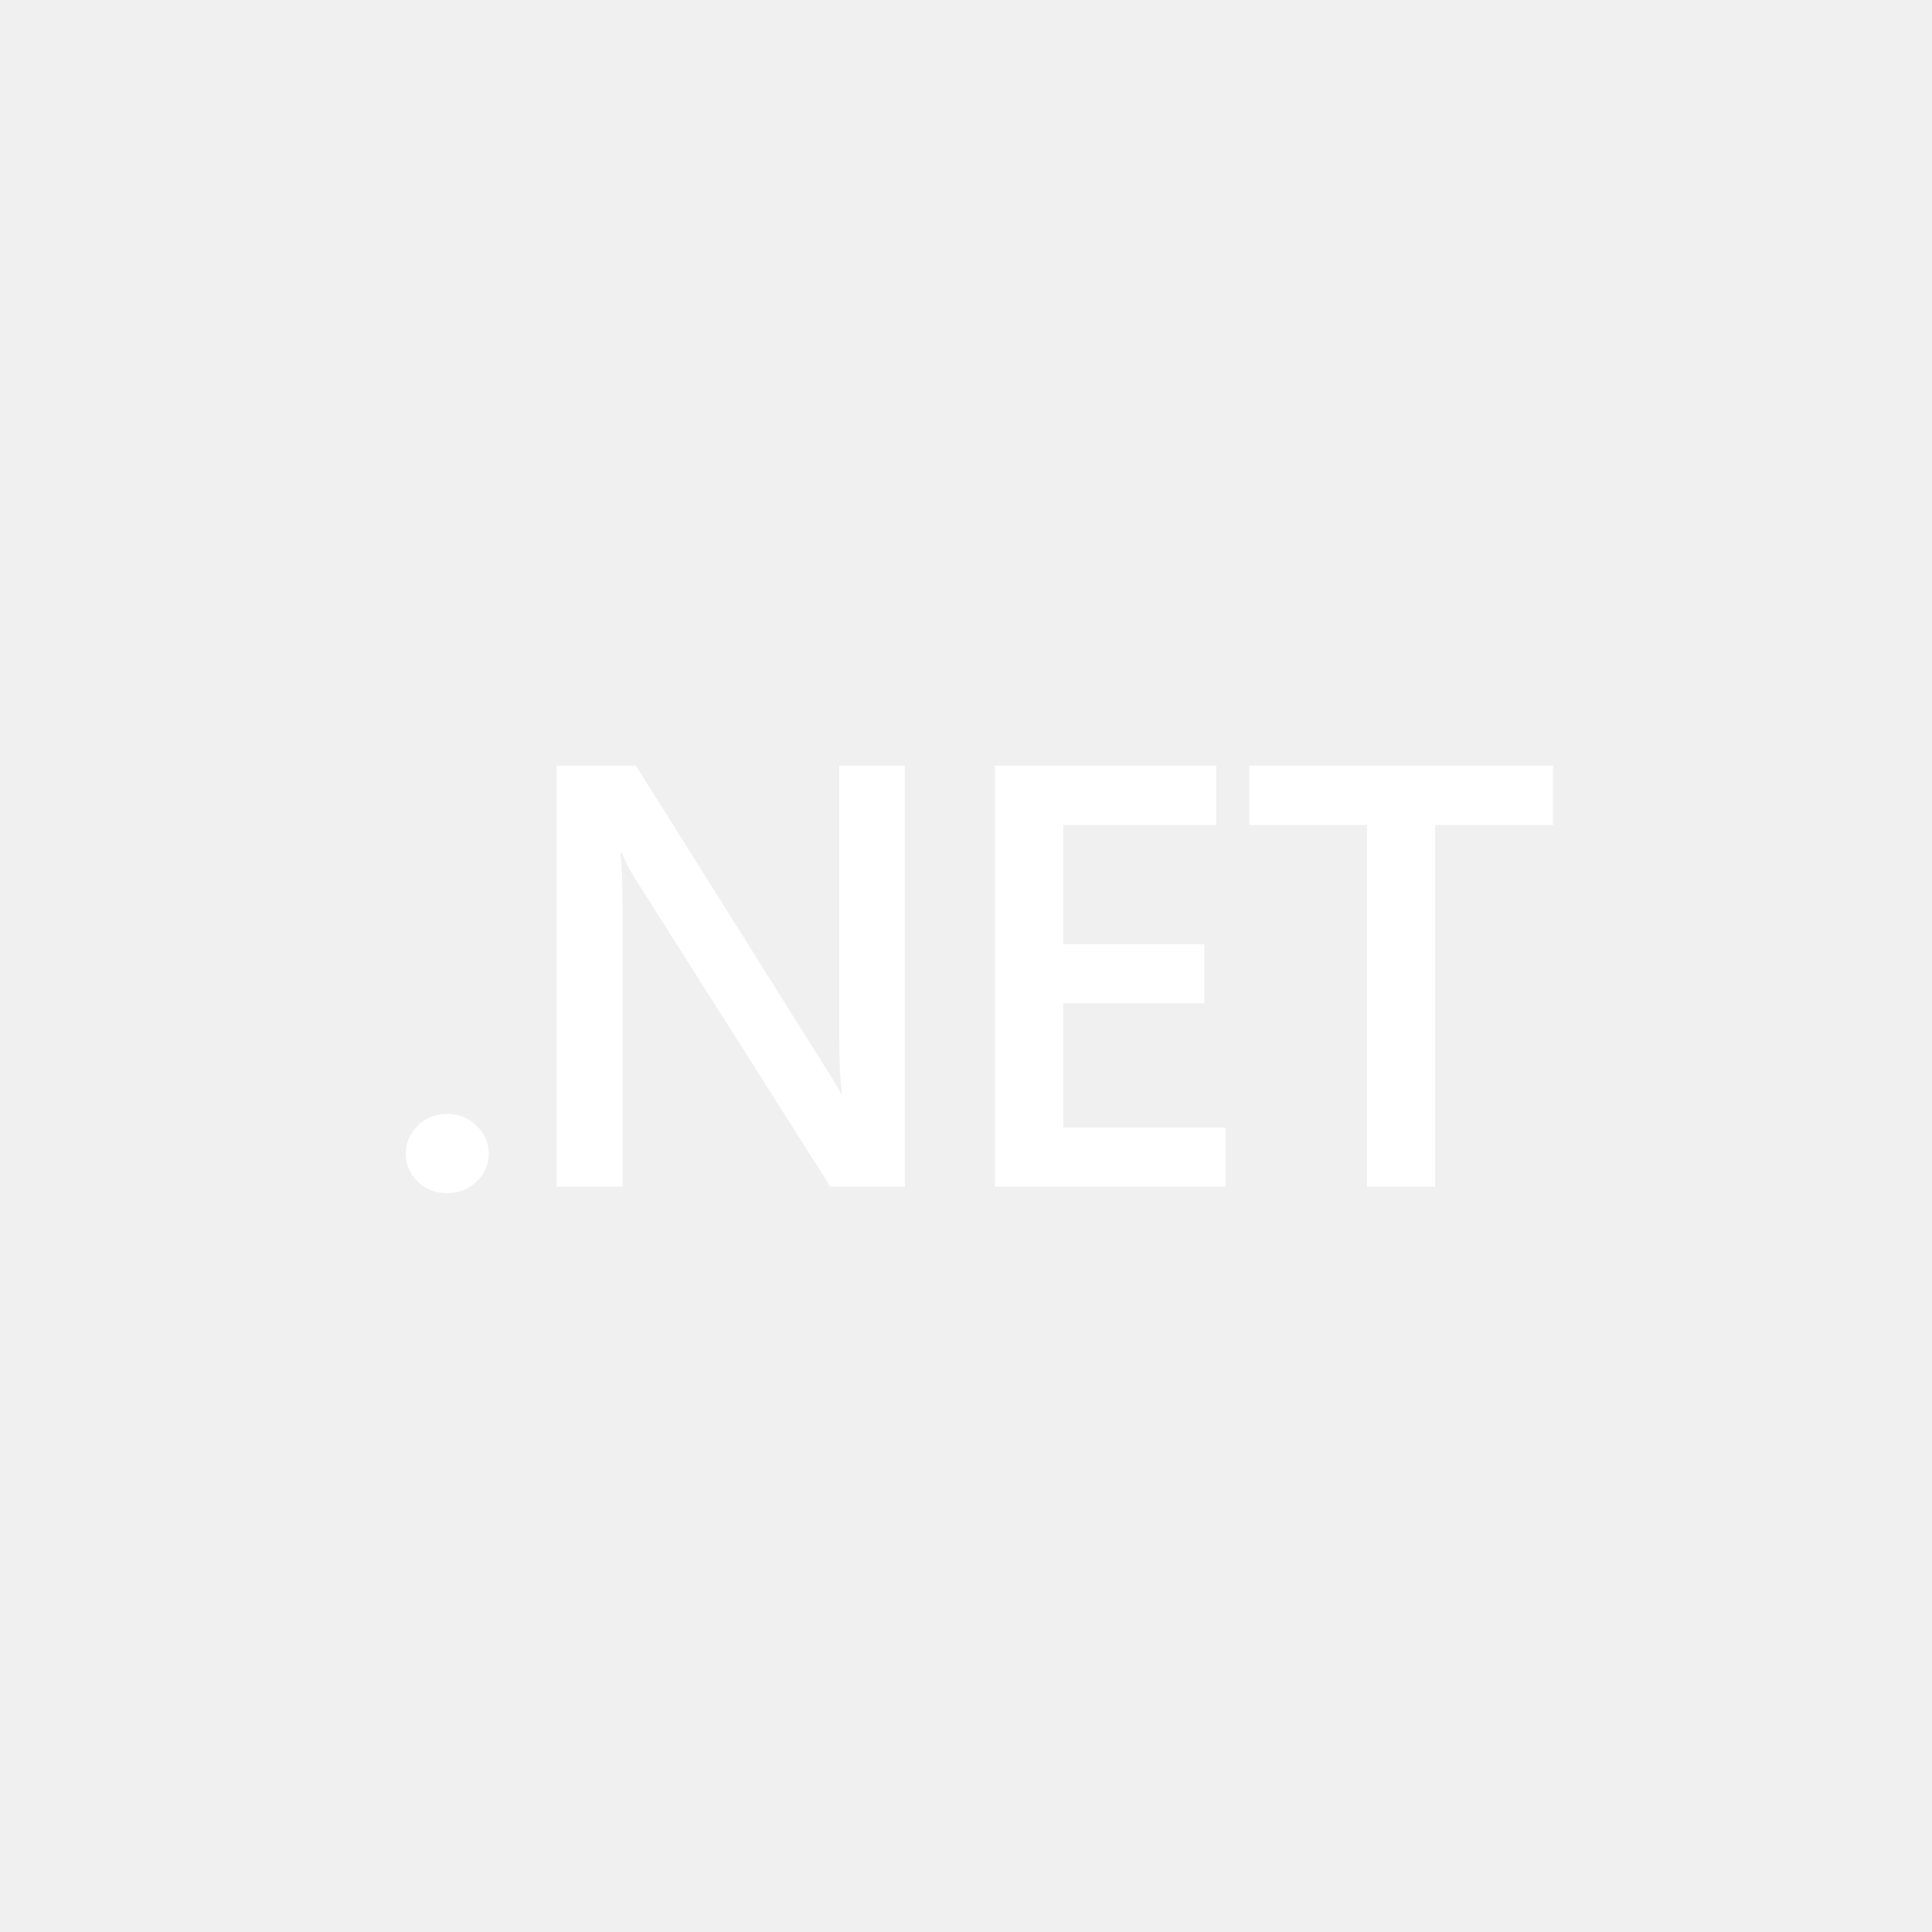
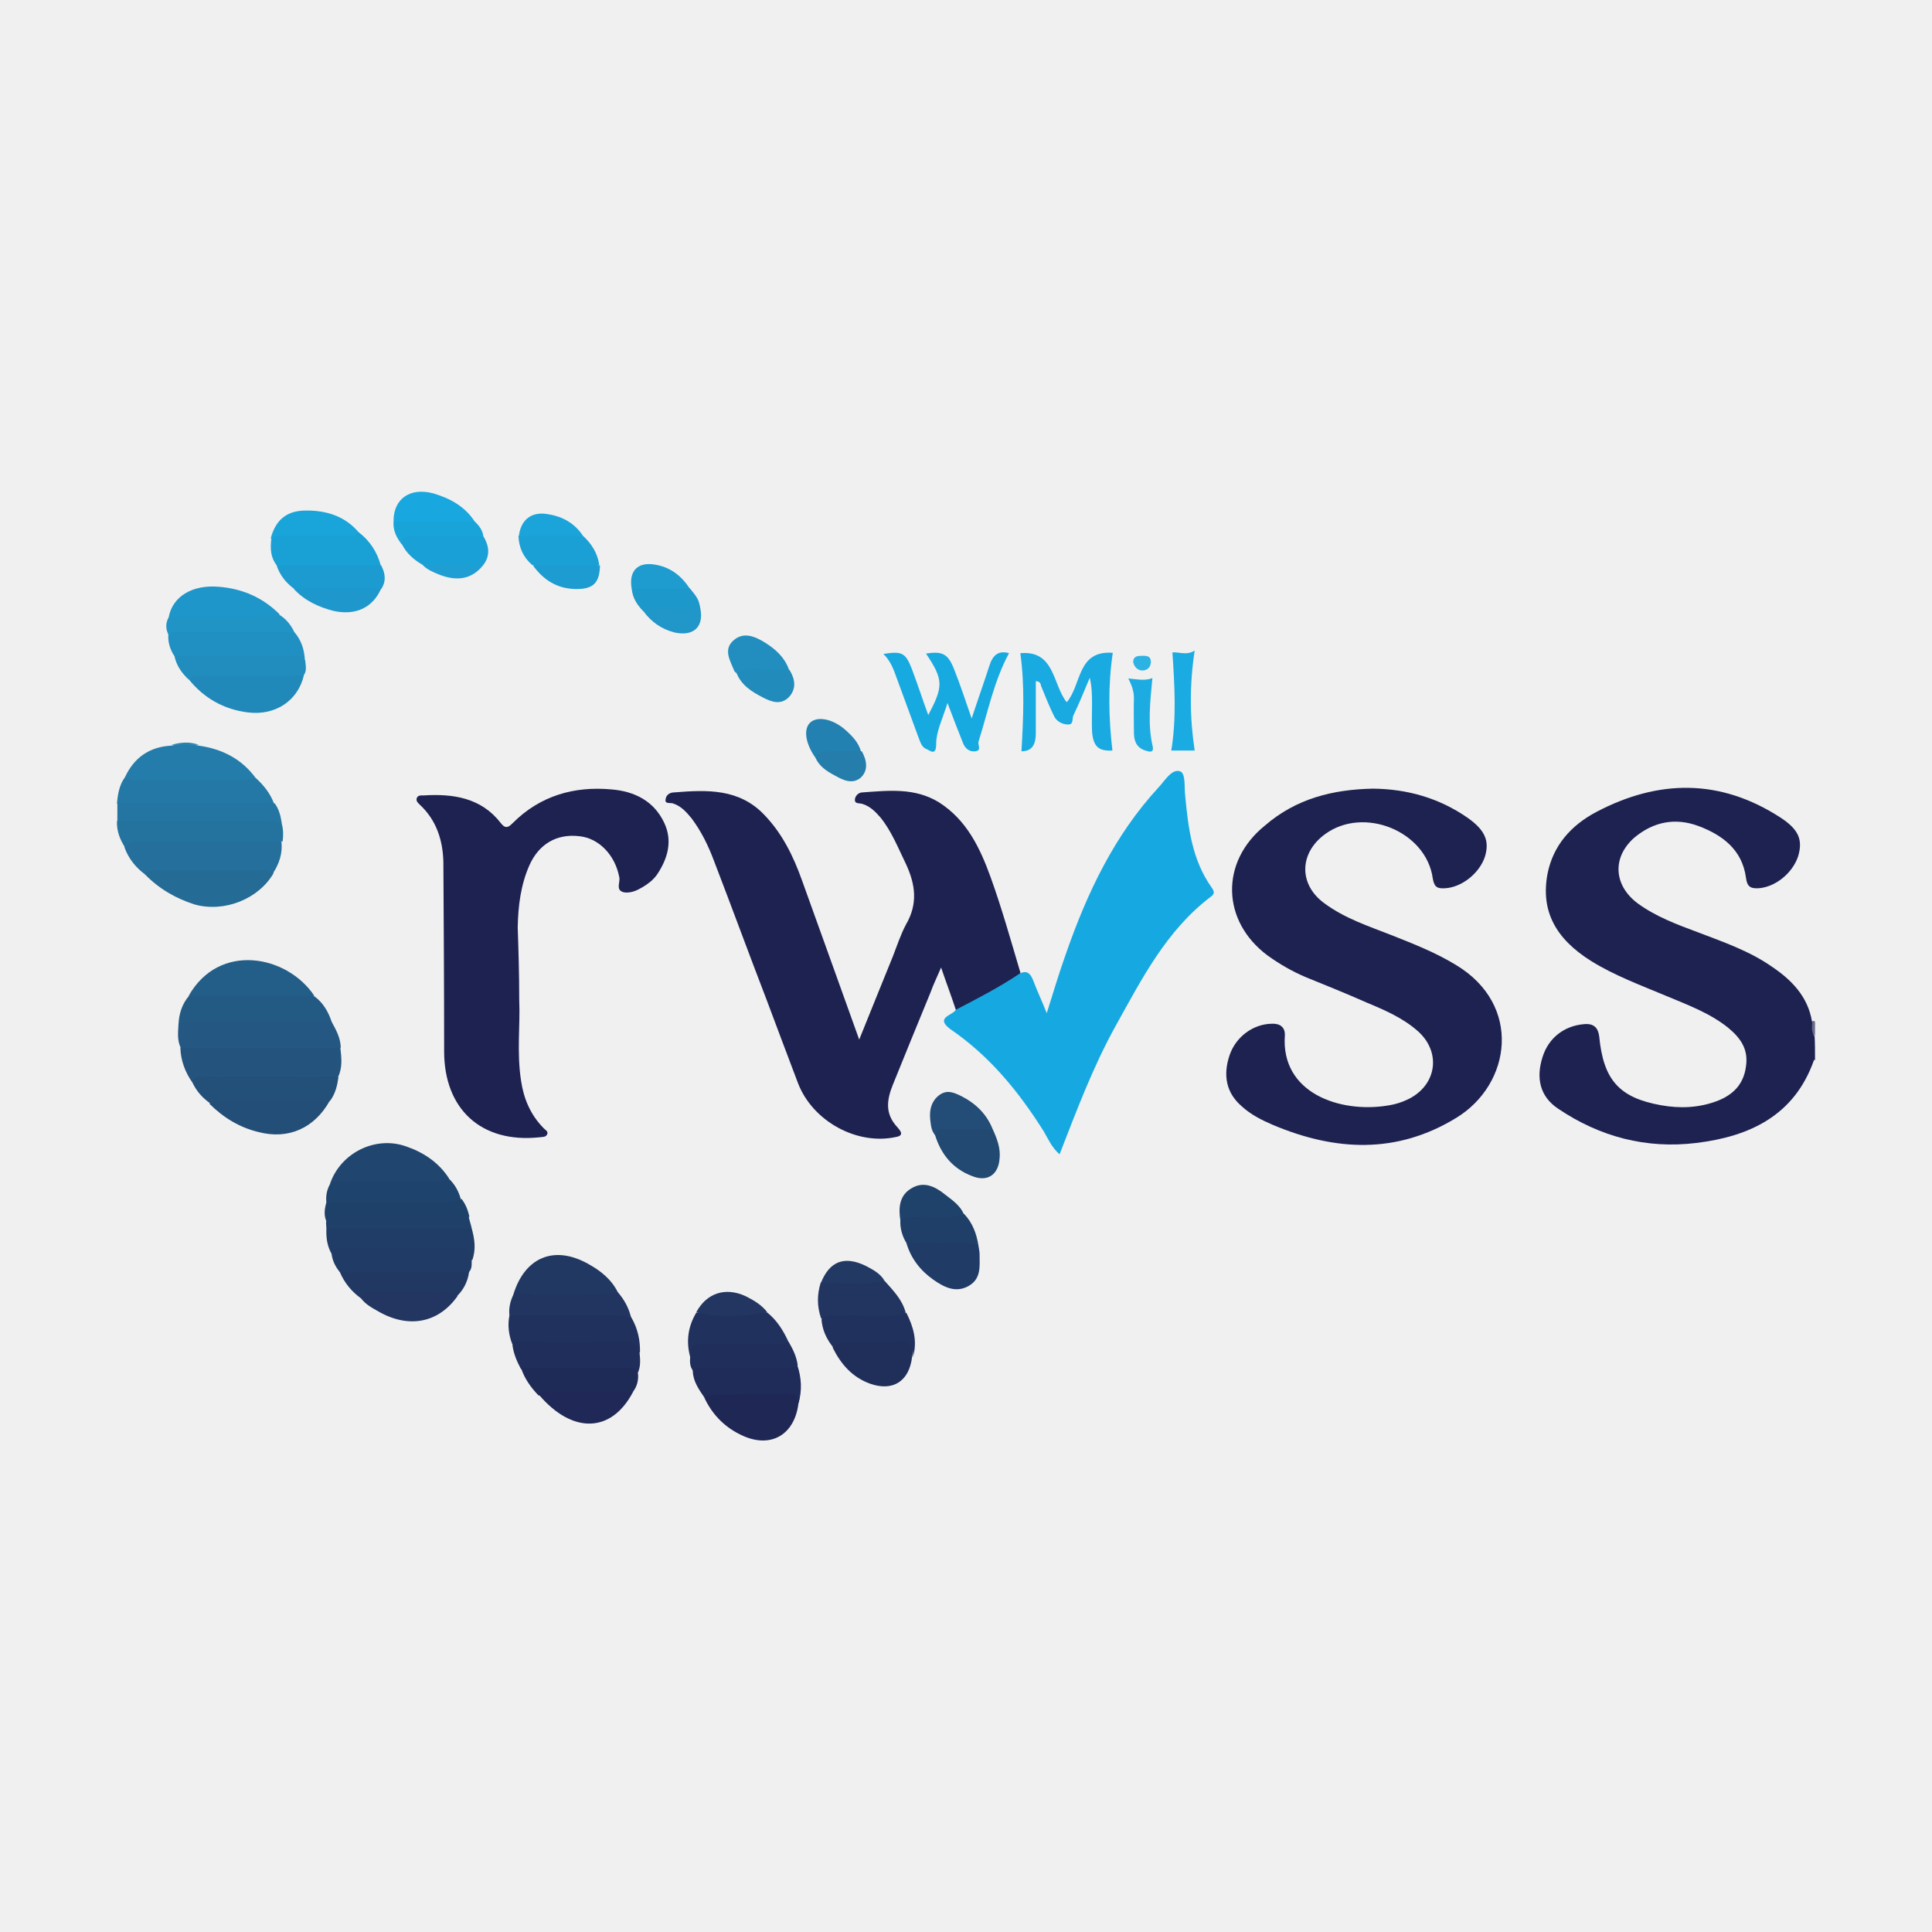
- <svg xmlns="http://www.w3.org/2000/svg" width="456" height="456" viewBox="0 0 456 456" version="1.1" xml:space="preserve" style="fill-rule:evenodd;clip-rule:evenodd;stroke-linejoin:round;stroke-miterlimit:2;">
-   <path d="m 105.5,281.609 c -2.703,0 -5.001,-0.9 -6.893,-2.702 -1.892,-1.848 -2.838,-4.042 -2.838,-6.582 0,-2.587 0.946,-4.804 2.838,-6.652 1.892,-1.848 4.19,-2.772 6.893,-2.772 2.748,0 5.068,0.924 6.96,2.772 1.937,1.848 2.906,4.064 2.906,6.652 0,2.54 -0.968,4.734 -2.906,6.582 -1.892,1.802 -4.212,2.702 -6.96,2.702 z" style="fill:#ffffff;fill-rule:nonzero;stroke-width:0.838" />
-   <path d="M 213.561,280.084 H 195.99 L 149.7,207.054 c -1.171,-1.848 -2.14,-3.765 -2.906,-5.751 h -0.406 c 0.361,2.125 0.541,6.675 0.541,13.65 v 65.132 h -15.543 v -99.36 h 18.719 l 44.737,71.298 c 1.892,2.957 3.109,4.989 3.649,6.098 h 0.27 c -0.45,-2.632 -0.676,-7.09 -0.676,-13.373 v -64.023 h 15.476 z" style="fill:#ffffff;fill-rule:nonzero;stroke-width:0.838" />
-   <path d="m 289.251,280.084 h -54.401 v -99.36 h 52.238 v 13.997 h -36.154 v 28.131 h 33.316 v 13.927 h -33.316 v 29.378 h 38.316 z" style="fill:#ffffff;fill-rule:nonzero;stroke-width:0.838" />
-   <path d="M 366.565,194.721 H 338.722 v 85.363 h -16.084 v -85.363 h -27.775 v -13.997 h 71.701 z" style="fill:#ffffff;fill-rule:nonzero;stroke-width:0.838" />
+ <svg xmlns="http://www.w3.org/2000/svg" version="1.1" id="Warstwa_1" x="0px" y="0px" viewBox="0 0 512 512" style="enable-background:new 0 0 512 512;" xml:space="preserve">
+   <style type="text/css">
+ 	.st0{fill:#1E2251;}
+ 	.st1{fill:#696B8B;}
+ 	.st2{fill:#16A9E1;}
+ 	.st3{fill:#17AAE1;}
+ 	.st4{fill:#18AAE1;}
+ 	.st5{fill:#24537D;}
+ 	.st6{fill:#246F9B;}
+ 	.st7{fill:#245781;}
+ 	.st8{fill:#235A84;}
+ 	.st9{fill:#247CAA;}
+ 	.st10{fill:#2478A5;}
+ 	.st11{fill:#24739F;}
+ 	.st12{fill:#20315D;}
+ 	.st13{fill:#246B96;}
+ 	.st14{fill:#1F2755;}
+ 	.st15{fill:#1F2E5A;}
+ 	.st16{fill:#204670;}
+ 	.st17{fill:#235079;}
+ 	.st18{fill:#203B65;}
+ 	.st19{fill:#235E88;}
+ 	.st20{fill:#2089B9;}
+ 	.st21{fill:#1F90C1;}
+ 	.st22{fill:#1F3D67;}
+ 	.st23{fill:#213863;}
+ 	.st24{fill:#19A0D5;}
+ 	.st25{fill:#234E77;}
+ 	.st26{fill:#2475A1;}
+ 	.st27{fill:#1F2B58;}
+ 	.st28{fill:#202E5A;}
+ 	.st29{fill:#1E436C;}
+ 	.st30{fill:#213560;}
+ 	.st31{fill:#208DBE;}
+ 	.st32{fill:#1F2B57;}
+ 	.st33{fill:#203B66;}
+ 	.st34{fill:#1E96C9;}
+ 	.st35{fill:#203862;}
+ 	.st36{fill:#214972;}
+ 	.st37{fill:#1B9BD0;}
+ 	.st38{fill:#19A0D6;}
+ 	.st39{fill:#1F2856;}
+ 	.st40{fill:#223661;}
+ 	.st41{fill:#1E416A;}
+ 	.st42{fill:#1AA0D5;}
+ 	.st43{fill:#1F3F68;}
+ 	.st44{fill:#2094C5;}
+ 	.st45{fill:#19ABE2;}
+ 	.st46{fill:#18A7DE;}
+ 	.st47{fill:#234D77;}
+ 	.st48{fill:#19A4DA;}
+ 	.st49{fill:#1E4069;}
+ 	.st50{fill:#1F426B;}
+ 	.st51{fill:#218EBF;}
+ 	.st52{fill:#1E98CC;}
+ 	.st53{fill:#218BBB;}
+ 	.st54{fill:#2281B0;}
+ 	.st55{fill:#19A4D9;}
+ 	.st56{fill:#1D98CB;}
+ 	.st57{fill:#1DACE2;}
+ 	.st58{fill:#1C9CD0;}
+ 	.st59{fill:#257DAB;}
+ 	.st60{fill:#1E9CD0;}
+ 	.st61{fill:#2196C8;}
+ 	.st62{fill:#1AA4DA;}
+ 	.st63{fill:#223964;}
+ 	.st64{fill:#1E9ED2;}
+ 	.st65{fill:#2DB2E4;}
+ 	.st66{fill:#2782AF;}
+ </style>
+   <g>
+     <path class="st0" d="M481,280.9c-0.1,0-0.3,0-0.3,0.1c-5.2,14.7-17.1,20.2-31.2,21.9c-13.2,1.6-25.5-1.6-36.6-9.1   c-4.8-3.2-5.9-8.1-4.1-13.7c1.6-5.1,5.8-8.3,11.1-8.7c2.5-0.2,3.6,1,3.9,3.2c1.1,11.5,5.2,16.3,16.4,18.3c5,0.9,10,0.7,14.8-1.1   c4.2-1.6,7.1-4.4,7.7-9.2c0.7-4.6-1.5-7.6-4.8-10.3c-4.9-3.9-10.7-6-16.4-8.4c-6.7-2.8-13.7-5.4-19.8-9.2   c-9.6-6-13.4-13.4-11.6-23.1c1.5-7.6,6.3-12.9,12.9-16.4c16.5-8.7,32.9-8.9,48.9,1.5c4.9,3.2,5.9,6,4.6,10.3   c-1.5,4.4-6,8.1-10.5,8.4c-2.2,0.1-3-0.5-3.3-2.8c-1-7.4-6.2-11.3-12.6-13.7c-6.2-2.3-12-1.1-17,3.1c-5.9,5.2-5.5,12.6,0.9,17.4   c4.8,3.5,10.4,5.6,15.8,7.6c6.8,2.6,13.8,5,19.8,9.2c5.2,3.5,9.5,7.9,10.6,14.5c0.7,1.3-0.2,2.7,0.7,4   C481,276.6,481,278.7,481,280.9z" />
+     <path class="st1" d="M481,274.6c-1.1-1.1-0.8-2.6-0.7-4c0.2-0.1,0.5,0,0.7,0.1C481,272.1,481,273.3,481,274.6z" />
+     <path class="st0" d="M253.3,267.6c-1.1-3.4-2.4-6.8-3.9-11.2c-1.1,2.6-2.1,4.6-2.8,6.6c-3.4,8.2-6.7,16.4-10,24.5   c-1.6,4-2.1,7.6,1.1,11.1c0.8,0.9,2.1,2.3-0.2,2.7c-10.3,2.3-22.1-4.1-26-14.2c-2.8-7.4-5.6-14.8-8.4-22.3   c-4.7-12.2-9.2-24.5-13.9-36.7c-1.5-4-3.3-7.7-5.9-11.2c-1.4-1.7-2.8-3.3-5-4c-0.8-0.2-2.2,0.2-1.9-1.1c0.1-1.1,1.1-1.8,2.2-1.8   c8.7-0.7,17.3-1.1,24,6c4.7,4.9,7.6,10.8,9.9,17.2c5,13.8,9.9,27.6,15.2,42.3c3.2-7.9,6-14.9,8.9-22c1.1-2.8,2.1-5.9,3.5-8.5   c3.2-5.5,2.5-10.6,0-16c-2.1-4.3-3.8-8.7-6.8-12.4c-1.4-1.6-2.8-3-4.9-3.6c-0.8-0.2-2.1,0.1-1.8-1.4c0.2-0.9,1.1-1.6,1.9-1.6   c7-0.5,13.9-1.3,20.3,2.6c7.4,4.7,10.9,12.1,13.7,19.8c3,8.3,5.4,16.9,7.9,25.3c0,0.8-0.6,1.5-1.1,1.8c-4.4,2.8-9.1,5.2-13.7,7.6   C254.8,267.9,254.1,268.1,253.3,267.6z" />
+     <path class="st0" d="M363.9,209c9.1,0.1,17.5,2.5,25,7.7c4.7,3.3,5.9,6.2,4.6,10.4c-1.5,4.4-6.2,8.1-10.6,8.3   c-1.9,0.1-2.8-0.2-3.2-2.6c-1.7-12.5-18.3-19.3-28.6-11.7c-6.8,5-7,13.3-0.1,18.3c5.4,4,11.6,6,17.7,8.4c5.8,2.3,11.7,4.6,17.1,7.9   c17.7,10.6,14.7,31.6,0.2,40.5c-15.8,9.7-32.1,8.9-48.7,1.9c-3-1.3-5.8-2.7-8.2-4.9c-4.1-3.5-5.1-8.2-3.2-13.7   c1.7-4.8,6.2-8.1,11.1-8.2c2.2-0.1,3.6,0.9,3.5,3.1c-1.1,15.3,14.6,20.6,27.1,18.6c2.1-0.3,4-0.9,5.8-1.8   c7.4-3.8,8.5-12.3,2.5-17.8c-4-3.6-8.9-5.7-13.7-7.7c-5.4-2.4-10.9-4.6-16.3-6.8c-3.5-1.5-6.8-3.4-10-5.7   c-12.2-9.1-12.6-24.8-0.7-34.4C343.5,211.6,353.3,209.2,363.9,209z" />
+     <path class="st0" d="M137.6,265.2c0.3,6.2-0.7,13.7,0.5,21.3c0.7,4.7,2.5,8.9,5.8,12.3c0.5,0.6,1.5,1,1.1,1.8   c-0.3,0.8-1.3,0.7-2.1,0.8c-15.3,1.6-25.2-7.4-25.2-22.8c0-16.6-0.1-33.4-0.2-50c-0.1-5.8-1.8-11.2-6.2-15.3   c-0.5-0.5-1-0.9-0.9-1.6c0.2-1,1.1-0.9,1.8-0.9c7.9-0.5,15.3,0.6,20.5,7.3c1.3,1.7,2.1,1.1,3.2,0c7.2-7.2,16.2-9.8,26.1-8.9   c6.2,0.5,11.3,3.1,14,8.8c2.3,4.8,1,9.5-1.9,13.8c-1,1.4-2.3,2.4-3.8,3.3c-1.5,0.9-3.1,1.6-4.8,1.4c-2.6-0.5-1-2.7-1.4-4.1   c-1.1-5.8-5.4-10.3-10.6-10.8c-6-0.7-10.7,2.1-13.2,7.7c-2.3,5.2-3,10.8-3.1,16.5C137.4,251.8,137.6,257.8,137.6,265.2z" />
+     <path class="st2" d="M253.3,267.6c5.8-3,11.6-6,17.1-9.7c1.9-0.8,2.7,0.2,3.4,1.9c1,2.7,2.3,5.4,3.6,8.7c1.8-5.7,3.3-10.8,5.1-15.8   c5.6-16.1,12.8-31.3,24.5-44c1.7-1.8,3.5-5,5.7-4.3c1.6,0.5,1.1,4.3,1.4,6.6c0.8,8.4,1.8,16.9,7,24.2c0.7,1,0.9,1.7-0.3,2.5   c-11.7,8.9-18.2,21.7-25.1,34.1c-6,10.8-10.3,22.3-14.9,34.1c-2.2-1.9-3.1-4.3-4.4-6.4c-6.6-10.4-14.2-19.7-24.6-26.8   C247.7,269.6,252.5,269.1,253.3,267.6z" />
+     <path class="st3" d="M257.5,190.4c1.7-5.2,3.3-9.6,4.7-14c0.9-2.8,2.4-4.1,5.2-3.3c-4,7.4-5.6,15.6-8.1,23.5   c-0.2,0.8,0.9,2.3-0.8,2.5c-1.6,0.2-2.7-0.7-3.3-2.2c-1.3-3.2-2.5-6.4-4.1-10.6c-1.3,4.2-3,7.5-3,10.8c0,3.4-1.6,1.8-2.6,1.4   c-1.3-0.5-1.6-1.9-2.1-3.1c-1.9-5.2-3.9-10.6-5.8-15.8c-0.8-2.3-1.7-4.6-3.5-6.3c5-0.8,5.9-0.3,7.6,4.1c1.5,4,2.8,8,4.3,12.1   c4-7.6,4.1-9.3-0.6-16.3c4.4-0.7,5.9,0.1,7.5,4.3C254.5,181.5,255.8,185.5,257.5,190.4z" />
+     <path class="st4" d="M274.5,180.5c0,4.6,0,9.2,0,13.8c0,2.6-0.7,4.8-3.8,4.8c0.5-8.8,0.9-17.3-0.3-26c9.2-0.8,8.5,8.3,12.3,13   c4-4.7,2.7-13.8,12.2-13.1c-1.3,8.7-1.1,17.3-0.1,25.9c-3.6,0.2-5.1-1-5.4-5.1c-0.1-2.3,0-4.6,0-7c0-2.3,0-4.6-0.6-7.2   c-1.4,3.3-2.7,6.6-4.3,9.9c-0.5,0.9,0.2,2.6-1.6,2.5c-1.5-0.1-2.8-0.8-3.5-2.1c-1.3-2.6-2.4-5.4-3.5-8.1   C275.8,181.4,275.8,180.6,274.5,180.5z" />
+     <path class="st5" d="M51,286.9c-1.9-2.7-3.1-5.8-3.2-9.2c1.3-1.4,3.1-1.3,4.7-1.3c11.1,0,22,0,33,0c1.6,0,3.4-0.1,4.7,1.3   c0.3,2.6,0.6,5.2-0.6,7.7c-1.7,1.5-3.9,1.1-5.9,1.1C72.8,286.8,61.9,286.3,51,286.9z" />
+     <path class="st6" d="M38.4,231.7c-2.4-1.8-4.3-4.1-5.4-7.1c0.3-3.2,3-2.8,5-2.8c9.3-0.1,18.8-0.1,28.1,0c2.8,0,5.9-0.8,8.5,1.3   c0.3,3.1-0.6,5.8-2.3,8.4c-3.3,0.9-6.6,0.5-9.9,0.5C54.6,231.9,46.5,232.1,38.4,231.7z" />
+     <path class="st7" d="M90.3,277.7c-14.1,0-28.3,0-42.4,0c-1-2.1-0.7-4.1-0.6-6.3c1-1.9,3-1.9,4.7-1.9c10.5-0.1,21.1,0,31.6,0   c1.6,0,3.1,0.2,4.3,1.3C89.1,273,90.3,275.2,90.3,277.7z" />
+     <path class="st8" d="M87.9,270.8c-12.1,0-24.2,0-36.2,0c-1.5,0-3.1-0.2-4.4,0.8c0.1-2.8,0.9-5.5,2.8-7.7c1.3-1,2.8-1.1,4.3-1.1   c8.1,0,16.1,0,24.2,0c1.7,0,3.3,0.2,4.8,1.3C85.6,265.7,87,268.1,87.9,270.8z" />
+     <path class="st9" d="M33.1,206c2.4-5.2,6.5-8.1,12.3-8.4c2.4-0.6,4.9-0.5,7.3,0c6.2,0.9,11.3,3.5,15,8.5c-1,1.6-2.7,1.8-4.3,1.8   c-8.7,0.1-17.4,0.1-26.1,0C35.7,207.9,34,207.8,33.1,206z" />
+     <path class="st10" d="M33.1,206c1.1,0.6,2.4,0.8,3.6,0.8c9,0,17.9,0,26.9,0c1.4,0,2.7-0.5,4.1-0.7c2.1,1.9,3.9,4.1,4.9,6.8   c-1.3,1.4-3.1,1.3-4.7,1.3c-10.7,0-21.5,0-32.2,0c-1.6,0-3.4,0.1-4.7-1.3C31.2,210.6,31.6,208,33.1,206z" />
+     <path class="st11" d="M74.9,223c-12.4,0-25,0-37.4,0c-1.6,0-3.4-0.3-4.3,1.7c-1.4-2.2-2.3-4.4-2.2-7.1c1.1-1.1,2.5-1.1,4-1.1   c11.9-0.1,23.6-0.1,35.4,0c1.7,0,3.4,0.1,4.3,1.9C75.1,219.9,75.1,221.4,74.9,223z" />
+     <path class="st12" d="M167.4,349.3c1.6,2.8,2.3,5.9,2.2,9.2c-2.5-1.7-5.4-1.9-8.4-1.9c-8.4-0.1-17,0.5-25.4-0.3   c-1-2.5-1.3-5.1-0.8-7.7c1.1-1,2.5-1.1,4-1.1c8.1-0.1,16.1-0.1,24.2,0C164.8,347.5,166.5,347.7,167.4,349.3z" />
+     <path class="st13" d="M38.4,231.7c0.7-1,1.7-1,2.7-1c9.8,0,19.5,0,29.3,0c0.8,0,1.6,0,2.1,0.7c-3.9,6.8-13,10.5-20.9,8.3   C46.6,238.1,42.2,235.6,38.4,231.7z" />
+     <path class="st14" d="M211.6,371.9c-1,8.2-7.1,11.9-14.5,8.7c-4.8-2.1-8.2-5.5-10.4-10.1c0.2-2.3,2.1-2.1,3.4-2.1   c6-0.2,12.1-0.2,18,0C210.3,368.4,212.6,368.6,211.6,371.9z" />
+     <path class="st15" d="M135.8,356.4c1-1.3,2.4-0.8,3.5-0.8c8.7,0,17.3,0.1,26-0.1c2.6-0.1,3.6,0.9,4.2,3.1c0.2,1.8,0.3,3.8-0.6,5.5   c-8.4-0.8-17-0.2-25.4-0.3c-1.9,0-3.9,0.2-5.5-1.1C136.9,360.6,136.1,358.7,135.8,356.4z" />
+     <path class="st16" d="M87.4,313.9c2.7-8.3,12-13,20.2-10.1c4.7,1.6,8.7,4.3,11.4,8.5c-0.5,1.3-1.6,1.7-2.7,1.8   C106.6,314.4,97,314.8,87.4,313.9z" />
+     <path class="st17" d="M51,286.9c0.6-2.3,2.4-1.5,3.8-1.5c11.6-0.1,23.2,0,34.9,0c-0.3,2.2-0.8,4.4-2.2,6.3c-1,0.5-2.1,1-3.2,1   c-9.6,0-19,0.6-28.6-0.3C53.6,290.9,52.1,289.2,51,286.9z" />
+     <path class="st18" d="M90.1,337.2c-1.1-1.4-1.9-2.8-2.2-4.7c-0.3-3.2,2.2-2.6,3.8-2.7c7.2-0.2,14.4-0.1,21.5-0.1   c3,0,5.9-0.1,8.8,0.1c2.7,0.2,4.1,1.4,3,4.3c0,1.1,0.1,2.2-0.8,3.1c-1.3,1.1-2.8,1.3-4.3,1.3c-8.4,0-17,0-25.4,0   C93,338.3,91.4,338.1,90.1,337.2z" />
+     <path class="st19" d="M83.3,263.9c-11.1,0-22.2,0-33.3,0C58.1,249.6,76.1,253.1,83.3,263.9z" />
+     <path class="st20" d="M80.5,179.1c-1.6,6.6-7.5,10.6-14.8,9.7C59.3,188,54,185,50,180c0-2.2,1.8-2.1,3.1-2.1   c8.2-0.2,16.4-0.2,24.6,0C78.8,178,79.8,178.2,80.5,179.1z" />
+     <path class="st21" d="M78,167.5c1.9,2.2,2.7,4.8,2.8,7.6c-9.8-0.6-19.7-0.2-29.6-0.3c-1.8,0-3.6,0.1-5.1-1.1   c-1-1.6-1.6-3.4-1.5-5.4c0.1-1.8,1.6-1.9,2.7-1.9c9.2-0.2,18.5-0.2,27.7,0C76.2,166.5,77.2,167,78,167.5z" />
+     <path class="st22" d="M125.1,334.1c0.2-2.2-0.5-3.2-3-3.2c-10.4,0.1-20.7,0-31.1,0c-1.3,0-2.7-0.3-3,1.6c-1.3-2.2-1.6-4.4-1.5-7   c1.4-1.3,3.1-1.3,4.7-1.3c9.7,0,19.4,0,29.1,0c1.7,0,3.3,0.2,4.7,1.3C125.8,328.4,126.2,331.2,125.1,334.1z" />
+     <path class="st23" d="M136,343.2c3-10,10.8-13.3,19.8-8.3c3.3,1.8,6.2,4.1,7.9,7.5c-1,1.3-2.6,1.6-4.1,1.7   c-7.1,0.3-14,0.6-21.1-0.1C137.7,343.9,136.8,343.8,136,343.2z" />
+     <path class="st24" d="M73.3,149.8c-1.6-2.1-1.7-4.4-1.4-7c0.9-1.8,2.6-1.9,4.3-1.9c6.3,0,12.5-0.2,18.8,0.1c3,2.3,4.9,5.2,5.9,8.8   c-1,1.1-2.5,1.1-3.9,1.1c-6.6,0.1-13.2,0.1-19.9,0C75.8,151,74.4,150.7,73.3,149.8z" />
+     <path class="st25" d="M55.5,292.5c0.8-1.1,2.1-0.8,3.2-0.8c9.6,0,19.1,0,28.7,0c-4,7.2-10.9,10.4-18.9,8.3   C63.5,298.8,59.2,296.2,55.5,292.5z" />
+     <path class="st26" d="M74.7,218.3c-1.4-0.9-3-0.7-4.4-0.7c-13.1,0-26.2,0-39.2,0c0-1.6,0-3.1,0-4.7c13.9,0,27.8,0,41.7,0   C74,214.5,74.4,216.4,74.7,218.3z" />
+     <path class="st27" d="M211.6,371.9c-0.1-1.1-0.1-2.4-1.8-2.4c-7.4,0-14.8,0.1-22.2,0.2c-0.3,0-0.6,0.5-0.9,0.7   c-1.5-2.2-3-4.3-3.1-7c-0.1-1.7,1.4-1.8,2.4-1.8c8.4-0.1,16.9-0.7,25.3,0.2C212.4,365.1,212.6,368.5,211.6,371.9z" />
+     <path class="st12" d="M182.9,359.6c-1.1-4.1-0.6-8,1.6-11.7c6.3-0.6,12.5-0.7,18.8-0.1c2.6,2.1,4.3,4.8,5.7,7.9   c-0.9,2.1-2.8,1.8-4.6,1.8c-5.1,0.1-10.1,0.1-15.3,0C186.8,357.4,184.6,357.9,182.9,359.6z" />
+     <path class="st28" d="M241.7,359.7c-0.8,6.4-5.1,9.1-11.1,7c-4.7-1.7-7.7-5.1-9.9-9.5c0-2.2,1.6-2.5,3.1-2.6c5-0.3,10-0.3,15,0   C242.6,354.7,242.3,357.1,241.7,359.7z" />
+     <path class="st29" d="M87.4,313.9c1.4-0.9,3-0.8,4.4-0.8c7.5,0,15.2,0,22.7,0c1.6,0,3.1,0,4.4-0.8c1.6,1.5,2.6,3.3,3.2,5.4   c-0.8,1.8-2.5,1.9-4.2,2.1c-9.3,0.1-18.6,0.1-27.9,0c-1.3,0-2.5-0.2-3.5-1.1C86.3,317,86.6,315.4,87.4,313.9z" />
+     <path class="st30" d="M234.4,339.4c2.3,2.6,4.7,5,5.6,8.4c-0.7,1.6-2.2,1.8-3.5,1.8c-6.3,0-12.5,0.5-18.9-0.2   c-1.1-3.2-1.1-6.3-0.1-9.5C223.1,338.1,228.8,339,234.4,339.4z" />
+     <path class="st31" d="M46.2,173.7c10.3,0,20.5,0,30.7-0.1c1.6,0,3.1,0,4,1.5c0.1,1.4,0.5,2.7-0.5,4c-9,0-18,0-26.9,0   c-1.3,0-2.6-0.3-3.5,1C48.1,178.3,46.7,176.3,46.2,173.7z" />
+     <path class="st32" d="M138.1,362.6c9.1,0,18.1,0,27.2,0c1.4,0,3.3-0.8,3.8,1.6c0.1,1.7-0.3,3.3-1.4,4.7c-1.3,0.6-2.5,1.1-4,1.1   c-7-0.1-14,0.3-21-0.2C140.6,367.6,139,365.3,138.1,362.6z" />
+     <path class="st33" d="M259.3,330.1c0.1,0.8,0.3,1.5,0.3,2.3c0,3.2,0.5,6.6-3.1,8.5c-3.4,1.8-6.5,0.1-9.2-1.8   c-3.4-2.4-5.9-5.6-7.1-9.7c2.1-1.8,4.6-1.1,7-1.1c2.7-0.1,5.6-0.1,8.3,0C256.9,328.3,258.5,328.5,259.3,330.1z" />
+     <path class="st34" d="M44.7,163.6c1-5.5,6.2-8.7,13.3-8.1c6.2,0.5,11.6,2.8,16.1,7.3c-1.3,1.6-3.1,1.8-4.8,1.9   c-7.1,0.2-14,0.1-21.1,0C46.8,164.7,45.6,164.6,44.7,163.6z" />
+     <path class="st35" d="M90.1,337.2c11.4,0,22.8,0,34.2-0.1c-0.3,2.4-1.4,4.6-3.1,6.3c-6.8,0.6-13.8,0.1-20.6,0.2   c-1.7,0-3.3,0.2-4.9,0.5C93.2,342.3,91.3,340,90.1,337.2z" />
+     <path class="st15" d="M182.9,359.6c-0.2-2.5,0.8-3.3,3.3-3.3c6.3,0.1,12.5,0,18.7,0c1.4,0,2.8,0.1,4.1-0.7c1.1,1.9,2.1,3.9,2.4,6.2   c-1.6,1.1-3.4,0.7-5.2,0.7c-6.2,0-12.3,0-18.5,0c-1.4,0-2.8-0.5-4,0.8C182.8,362.2,182.8,360.9,182.9,359.6z" />
+     <path class="st30" d="M136,343.2c2.1-1.6,4.2,0.2,6.3,0.1c7.2-0.3,14.4,0.5,21.4-0.9c1.8,2.1,3,4.3,3.6,7c-1.4-0.9-3-0.8-4.4-0.8   c-9.3,0-18.6,0-27.9,0C134.8,346.7,135.2,344.9,136,343.2z" />
+     <path class="st36" d="M263.1,299.3c1.1,2.4,2.1,5,1.8,7.7c-0.3,4.3-3.2,6.3-7.2,4.7c-5.1-1.9-8.3-5.7-9.9-10.9   c-0.8-1.6,0.3-2.3,1.5-2.4C254,298.2,258.7,297,263.1,299.3z" />
+     <path class="st12" d="M217.7,349.6c1.3-1.6,3.1-0.8,4.7-0.9c5.9-0.5,11.9,0.9,17.8-0.8c1.9,3.8,3,7.6,1.7,11.9   c0.5-3.4-1-4.4-4.3-4.2c-4.2,0.3-8.4,0.1-12.6,0.1c-1.5,0-3.2-0.2-4,1.6C219,354.9,217.9,352.4,217.7,349.6z" />
+     <path class="st37" d="M73.3,149.8c9.2,0,18.5,0,27.7,0c1.1,2.1,1.4,4.1,0.1,6.2c-0.7,0.6-1.5,1-2.4,1c-6,0.3-12,0.2-18,0   c-1,0-1.9-0.6-2.8-1C75.7,154.4,74.1,152.3,73.3,149.8z" />
+     <path class="st38" d="M128.1,142.1c1.5,2.5,1.9,5.1,0,7.6c-5.4,2.1-10.7,1.7-16.1,0c-2.4-1.4-4.3-3.1-5.5-5.5   c-0.9-1.5-0.3-2.8,1.1-2.8C114.5,140.8,121.4,139.7,128.1,142.1z" />
+     <path class="st39" d="M142.8,369.6c0.8-1.1,2.1-0.9,3.1-0.9c7.3,0,14.6,0,21.9,0.1C162.1,379.8,151.7,380.1,142.8,369.6z" />
+     <path class="st40" d="M95.7,344.1c0.1-1,0.7-1.6,1.7-1.6c7.5,0,15,0,22.6,0.1c0.5,0,0.8,0.6,1.3,0.8c-5,7.2-13,8.8-21.1,4.1   C98.6,346.6,96.9,345.7,95.7,344.1z" />
+     <path class="st41" d="M86.5,318.6c10.3,0,20.5,0,30.9,0c1.7,0,3.3,0,4.9-0.9c1.1,1.4,1.7,3,2.1,4.7c-2.1,1.3-4.4,1.1-6.7,1.1   c-8.4,0-16.9,0.1-25.3,0c-1.9,0-3.9,0.3-5.7,0.6C85.7,322.2,86,320.4,86.5,318.6z" />
+     <path class="st42" d="M154.5,142c2.3,2.1,3.9,4.7,4.3,7.7c-5.9,2.1-11.9,1.8-17.8,0c-2.4-2.1-3.5-4.7-3.6-7.7   C143.3,140,148.8,140.4,154.5,142z" />
+     <path class="st43" d="M259.3,330.1c-4.3-1.6-8.9-0.3-13.3-0.7c-1.9-0.1-3.9,0-5.8,0c-1.1-1.8-1.7-3.9-1.6-6   c-0.1-1.7,1.3-1.8,2.3-1.9c4.9-0.2,9.7-0.7,14.6,0.2C257.7,324,258.8,326.9,259.3,330.1z" />
+     <path class="st44" d="M44.7,163.6c7.9,0,15.8,0.1,23.7,0c1.9,0,3.8-0.5,5.6-0.7c1.8,1.1,3.1,2.7,4,4.6c-9.8,0-19.6,0-29.4,0   c-1.4,0-2.8-0.5-3.9,0.8C43.9,166.8,43.8,165.2,44.7,163.6z" />
+     <path class="st45" d="M316.6,198.9c-1.8,0-4,0-6.2,0c1.4-8.5,0.9-17.2,0.3-26c1.5-0.2,3.8,0.9,5.9-0.5   C315.2,181.6,315.3,190.3,316.6,198.9z" />
+     <path class="st46" d="M104.3,138.2c-0.1-5.9,4.3-9.2,10.7-7.4c4.3,1.3,8.2,3.4,10.8,7.4c-0.7,0.8-1.7,1-2.7,1.1   c-5.4,0.2-10.7,0.2-16,0C106,139.3,105.1,139,104.3,138.2z" />
+     <path class="st47" d="M263.1,299.3c-4.1,0-8.2,0-12.3,0c-1.3,0-2.7-0.3-3,1.5c-1.1-1.3-1.1-2.8-1.3-4.3c-0.2-2.4,0.3-4.6,2.3-6.2   c2.2-1.7,4.1-0.7,6,0.2C258.7,292.5,261.5,295.3,263.1,299.3z" />
+     <path class="st48" d="M95,141c-1,1.5-2.5,1-3.9,1c-5.1,0-10.1,0-15.3,0c-1.4,0-2.8-0.1-4.1,0.8c1.3-4.9,4.1-7.4,9.1-7.5   C86.5,135.2,91.4,136.8,95,141z" />
+     <path class="st49" d="M86.4,324c0.5-2.4,2.3-1.6,3.6-1.6c9.5,0,18.9,0,28.5,0c1.9,0,3.8,0,5.7,0c0.2,1,0.6,2.1,0.8,3.1   c-12.9,0-25.6,0-38.5,0C86.5,325.1,86.4,324.6,86.4,324z" />
+     <path class="st50" d="M255.4,321.7c-4.1,1.6-8.4,0.3-12.5,0.8c-1.5,0.1-3.1-0.6-4.3,0.9c-0.5-3.3-0.3-6.5,2.8-8.4   c3.3-2.1,6.4-0.6,9.1,1.6C252.3,318,254.4,319.4,255.4,321.7z" />
+     <path class="st51" d="M195.2,178.4c-0.2-0.2-0.5-0.3-0.6-0.6c-1.1-2.7-3-5.7-0.2-8.1c2.7-2.4,5.8-1,8.5,0.7s5.1,3.9,6.2,7.1   C204.7,179.7,199.9,178.4,195.2,178.4z" />
+     <path class="st52" d="M77.8,156c7.7,0,15.5,0,23.2,0c-2.2,5-6.7,7.2-12.6,5.9C84.5,160.9,80.7,159.2,77.8,156z" />
+     <path class="st53" d="M195.2,178.4c3-2.1,6.3-0.6,9.3-0.9c1.5-0.2,3.1,0,4.7,0c1.5,2.4,1.9,4.9,0,7.1c-2.2,2.4-4.8,1.4-7.1,0.2   C199.2,183.3,196.5,181.6,195.2,178.4z" />
+     <path class="st54" d="M216.1,200.8c-2.7-3.8-3.2-7.6-1.4-9.3c1.9-1.8,6-1,9.3,1.9c1.8,1.6,3.5,3.3,4.2,5.8c-1.7,1.6-3.9,1-5.8,1   C220.4,200.2,218.2,200.6,216.1,200.8z" />
+     <path class="st55" d="M104.3,138.2c7.2,0,14.4,0,21.5,0c1.1,1,2.1,2.3,2.3,3.9c-6.2,0-12.3,0-18.5,0c-1.6,0-3.3-0.2-3.1,2.2   C105.1,142.5,104.1,140.6,104.3,138.2z" />
+     <path class="st56" d="M170.6,162.1c-1.7-1.7-3-3.6-3.2-6.2c5.1-2.1,10.3-1.9,15.4,0c1.1,1.4,2.3,2.6,2.6,4.4c0.2,1.5-1,1.8-1.9,1.8   C179.1,162.5,174.8,163.1,170.6,162.1z" />
+     <path class="st57" d="M299,179.8c2.4,0.2,4.3,0.7,6.4-0.1c-0.6,6.3-1.3,12.3,0.1,18.2c0.3,1.7-1,1.3-1.6,1.1   c-2.5-0.6-3.4-2.4-3.4-4.8c0-3.1-0.1-6.2,0-9.2C300.5,183.3,300,181.7,299,179.8z" />
+     <path class="st58" d="M141.2,149.8c5.9,0,11.9,0,17.8,0c-0.1,4.6-1.7,6.3-6.2,6.3C147.7,156.1,144,153.7,141.2,149.8z" />
+     <path class="st40" d="M203.3,347.7c-6.3,1.3-12.5,1.5-18.8,0.1c2.7-5.1,7.7-6.8,13.1-4.3C199.8,344.6,201.8,345.8,203.3,347.7z" />
+     <path class="st59" d="M216.1,200.8c0.7-1.6,2.1-1.7,3.5-1.7c3,0,5.8,0,8.8,0c1.3,2.4,1.8,5-0.3,7c-2.2,1.8-4.6,0.7-6.7-0.5   C219.1,204.4,217.1,203.1,216.1,200.8z" />
+     <path class="st60" d="M182.8,156c-5.1,0-10.3,0-15.4,0c-0.8-4.6,1.5-7.1,6-6.4C177.4,150.2,180.5,152.4,182.8,156z" />
+     <path class="st61" d="M170.6,162.1c3.4-1.3,7.1-0.7,10.6-0.8c1.5-0.1,3.1,0.6,4.2-0.9c1.5,5.5-1.4,8.4-6.7,7.2   C175.3,166.7,172.7,164.9,170.6,162.1z" />
+     <path class="st62" d="M154.5,142c-5.7,0-11.3,0-17,0.1c0.5-4.4,3.4-6.7,7.9-5.8C149.2,136.9,152.4,138.8,154.5,142z" />
+     <path class="st63" d="M234.4,339.4c-5.6,1.5-11.3,0.3-16.9,0.7c2.3-5.9,6.3-7.4,12-4.6C231.4,336.5,233.3,337.5,234.4,339.4z" />
+     <path class="st64" d="M112,149.7c5.4,0,10.7,0,16.1,0c-2.8,3.6-6.7,4.6-11.9,2.5C114.8,151.6,113.2,151,112,149.7z" />
+     <path class="st65" d="M300.3,175.5c0-1.4,0.9-1.7,2.1-1.7c1.1,0,2.5-0.2,2.6,1.5c0,1.4-0.8,2.4-2.4,2.4   C301.2,177.5,300.6,176.6,300.3,175.5z" />
+     <path class="st66" d="M52.7,197.4c-2.4,0-4.9,0-7.3,0C47.9,196.7,50.3,196.5,52.7,197.4z" />
+   </g>
</svg>
